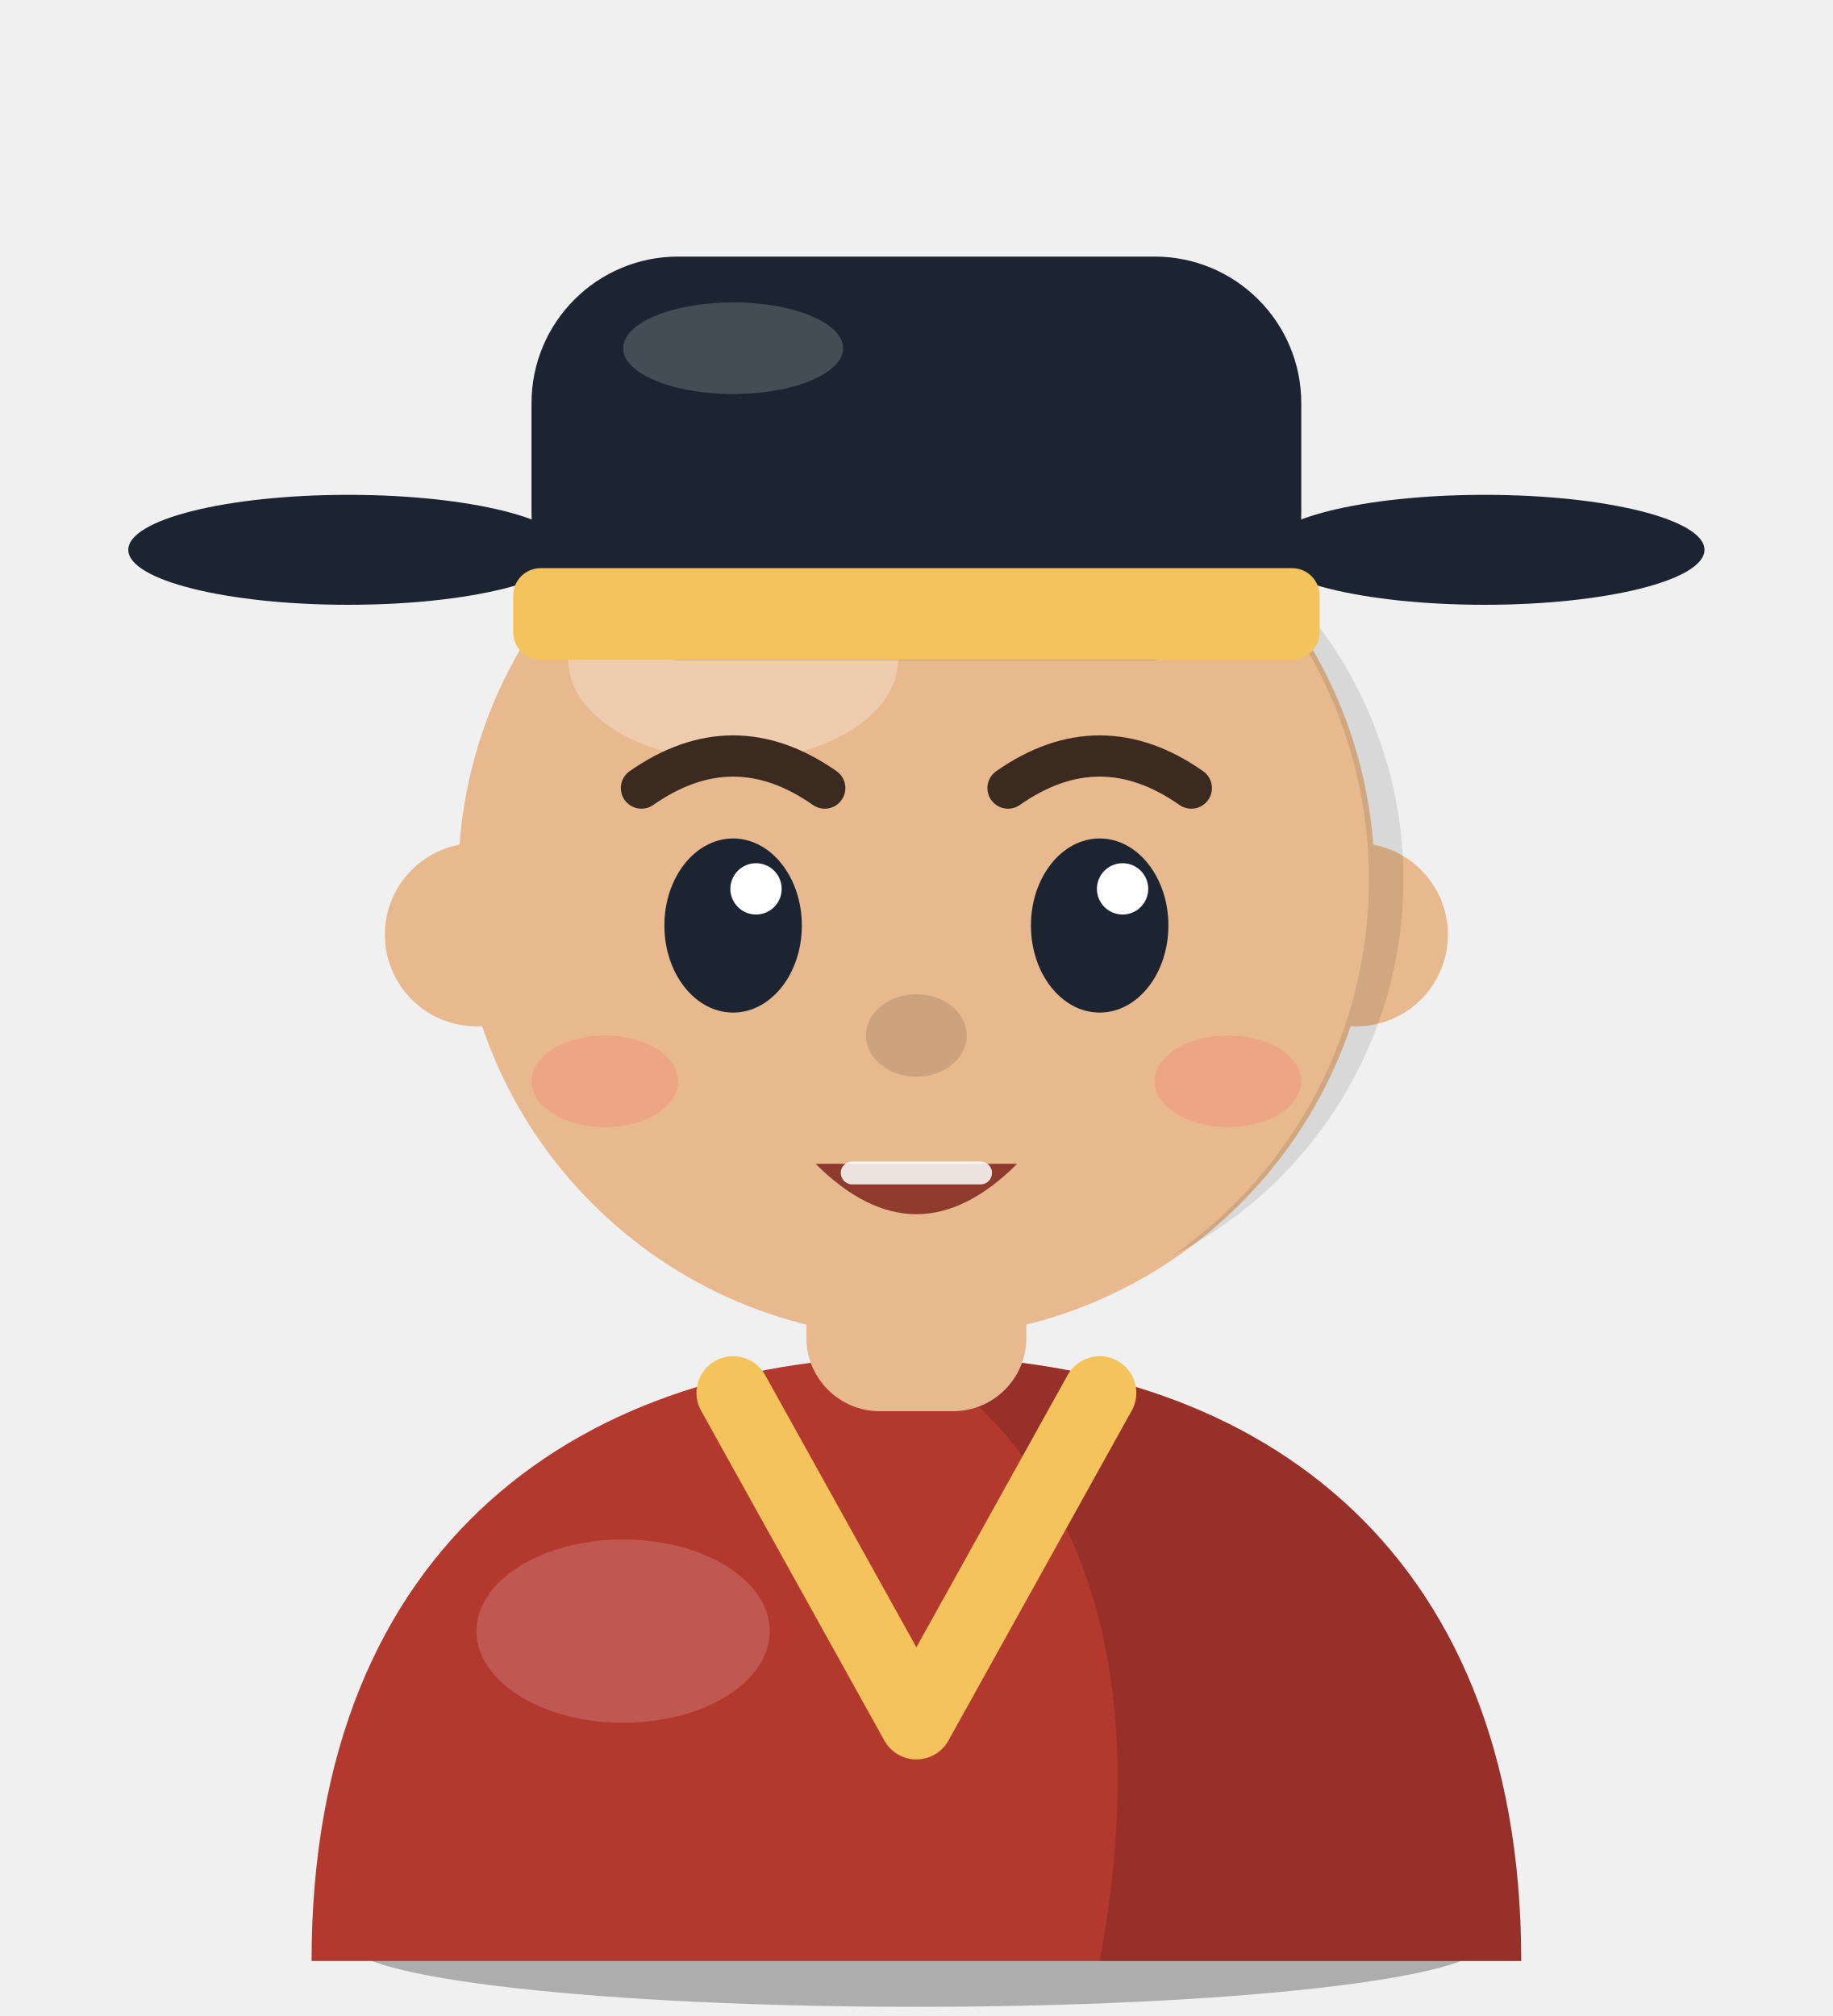
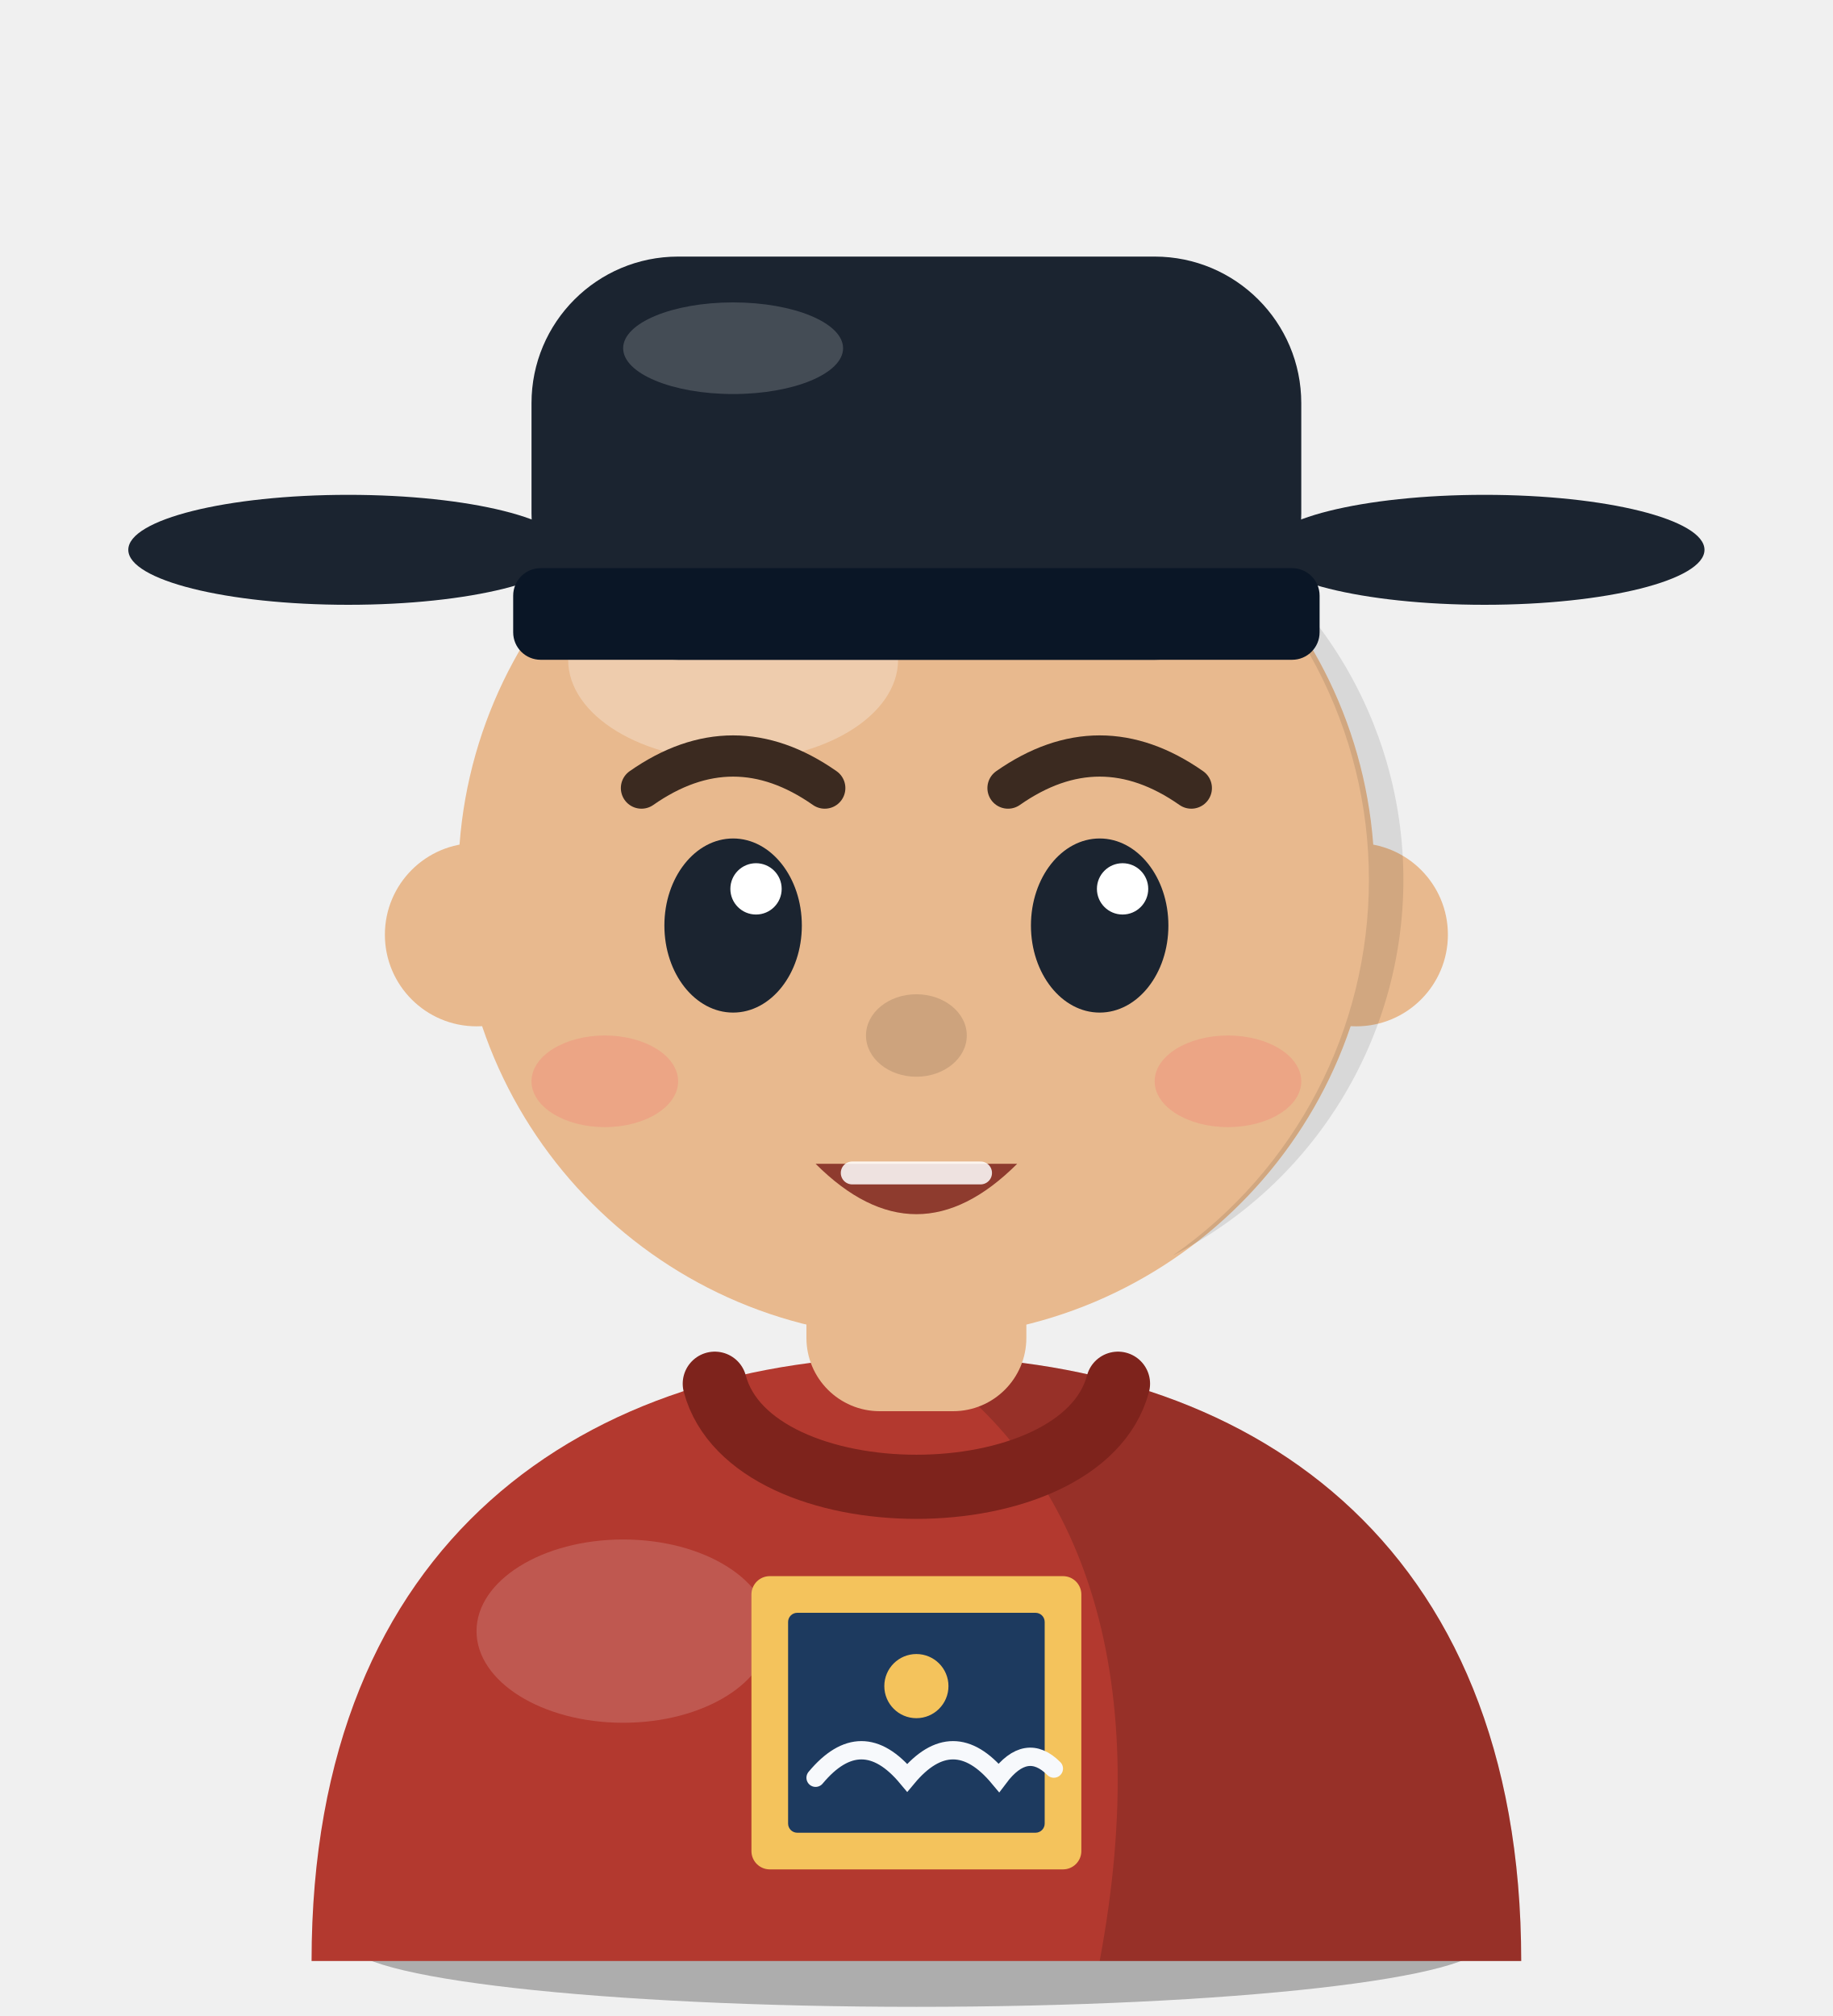
<svg xmlns="http://www.w3.org/2000/svg" width="400" height="440" viewBox="0 0 200 220" role="img" aria-label="Zheng He">
  <ellipse cx="100" cy="212" rx="62" ry="7" fill="#000000" opacity=".28" />
  <g>
    <path d="M34 214 C34 168 64 148 100 148 C136 148 166 168 166 214 Z" fill="#B3392F" />
    <path d="M100 148 C136 148 166 168 166 214 L120 214 C126 182 118 160 100 148 Z" fill="#000000" opacity=".16" />
    <ellipse cx="68" cy="178" rx="16" ry="10" fill="#FFFFFF" opacity=".16" />
    <g>
-       <path d="M80 152 L100 188 L120 152" fill="none" stroke="#F4C35C" stroke-width="8" stroke-linecap="round" stroke-linejoin="round" />
+       <path d="M78 151 C82 166 118 166 122 151" fill="none" stroke="#7E231C" stroke-width="7" stroke-linecap="round" />
+       <rect x="82" y="172" width="36" height="32" rx="2" fill="#F4C35C" />
+       <rect x="86" y="176" width="28" height="24" rx="1" fill="#1D3A5F" />
+       <path d="M89 194 q5 -6 10 0 q5 -6 10 0 q3 -4 6 -1" fill="none" stroke="#F7F9FC" stroke-width="2" stroke-linecap="round" />
+       <circle cx="100" cy="184" r="3.5" fill="#F4C35C" />
    </g>
    <rect x="88" y="130" width="24" height="24" rx="8" fill="#E8B98E" />
    <rect x="88" y="130" width="24" height="12" fill="#000000" opacity=".12" />
    <circle cx="52" cy="102" r="10" fill="#E8B98E" />
    <circle cx="148" cy="102" r="10" fill="#E8B98E" />
    <circle cx="100" cy="96" r="50" fill="#E8B98E" />
    <path d="M128 55 A50 50 0 0 1 128 137 A46 46 0 0 0 128 55 Z" fill="#000000" opacity=".10" />
    <ellipse cx="80" cy="72" rx="18" ry="11" fill="#FFFFFF" opacity=".28" />
    <path d="M70 86 q10 -7 20 0" fill="none" stroke="#3B2A20" stroke-width="4.5" stroke-linecap="round" />
    <path d="M110 86 q10 -7 20 0" fill="none" stroke="#3B2A20" stroke-width="4.5" stroke-linecap="round" />
    <ellipse cx="80" cy="101" rx="7.5" ry="9.5" fill="#1B2430" />
    <ellipse cx="120" cy="101" rx="7.5" ry="9.5" fill="#1B2430" />
    <circle cx="82.5" cy="97" r="2.8" fill="#FFFFFF" />
    <circle cx="122.5" cy="97" r="2.8" fill="#FFFFFF" />
    <ellipse cx="66" cy="118" rx="8" ry="5" fill="#F28C7A" opacity=".45" />
    <ellipse cx="134" cy="118" rx="8" ry="5" fill="#F28C7A" opacity=".45" />
    <ellipse cx="100" cy="113" rx="5.5" ry="4.5" fill="#000000" opacity=".12" />
    <path d="M89 127 q11 11 22 0 Z" fill="#8E3B2E" />
    <path d="M93 128 h14" stroke="#FFFFFF" stroke-width="2.5" stroke-linecap="round" opacity=".85" />
    <g>
      <rect x="58" y="28" width="84" height="44" rx="16" fill="#1B2430" />
      <ellipse cx="38" cy="60" rx="24" ry="6" fill="#1B2430" />
      <ellipse cx="162" cy="60" rx="24" ry="6" fill="#1B2430" />
-       <rect x="56" y="62" width="88" height="10" rx="3" fill="#F4C35C" />
+       <rect x="56" y="62" width="88" height="10" rx="3" fill="#0A1626" />
      <ellipse cx="80" cy="38" rx="12" ry="5" fill="#FFFFFF" opacity=".18" />
    </g>
  </g>
</svg>
